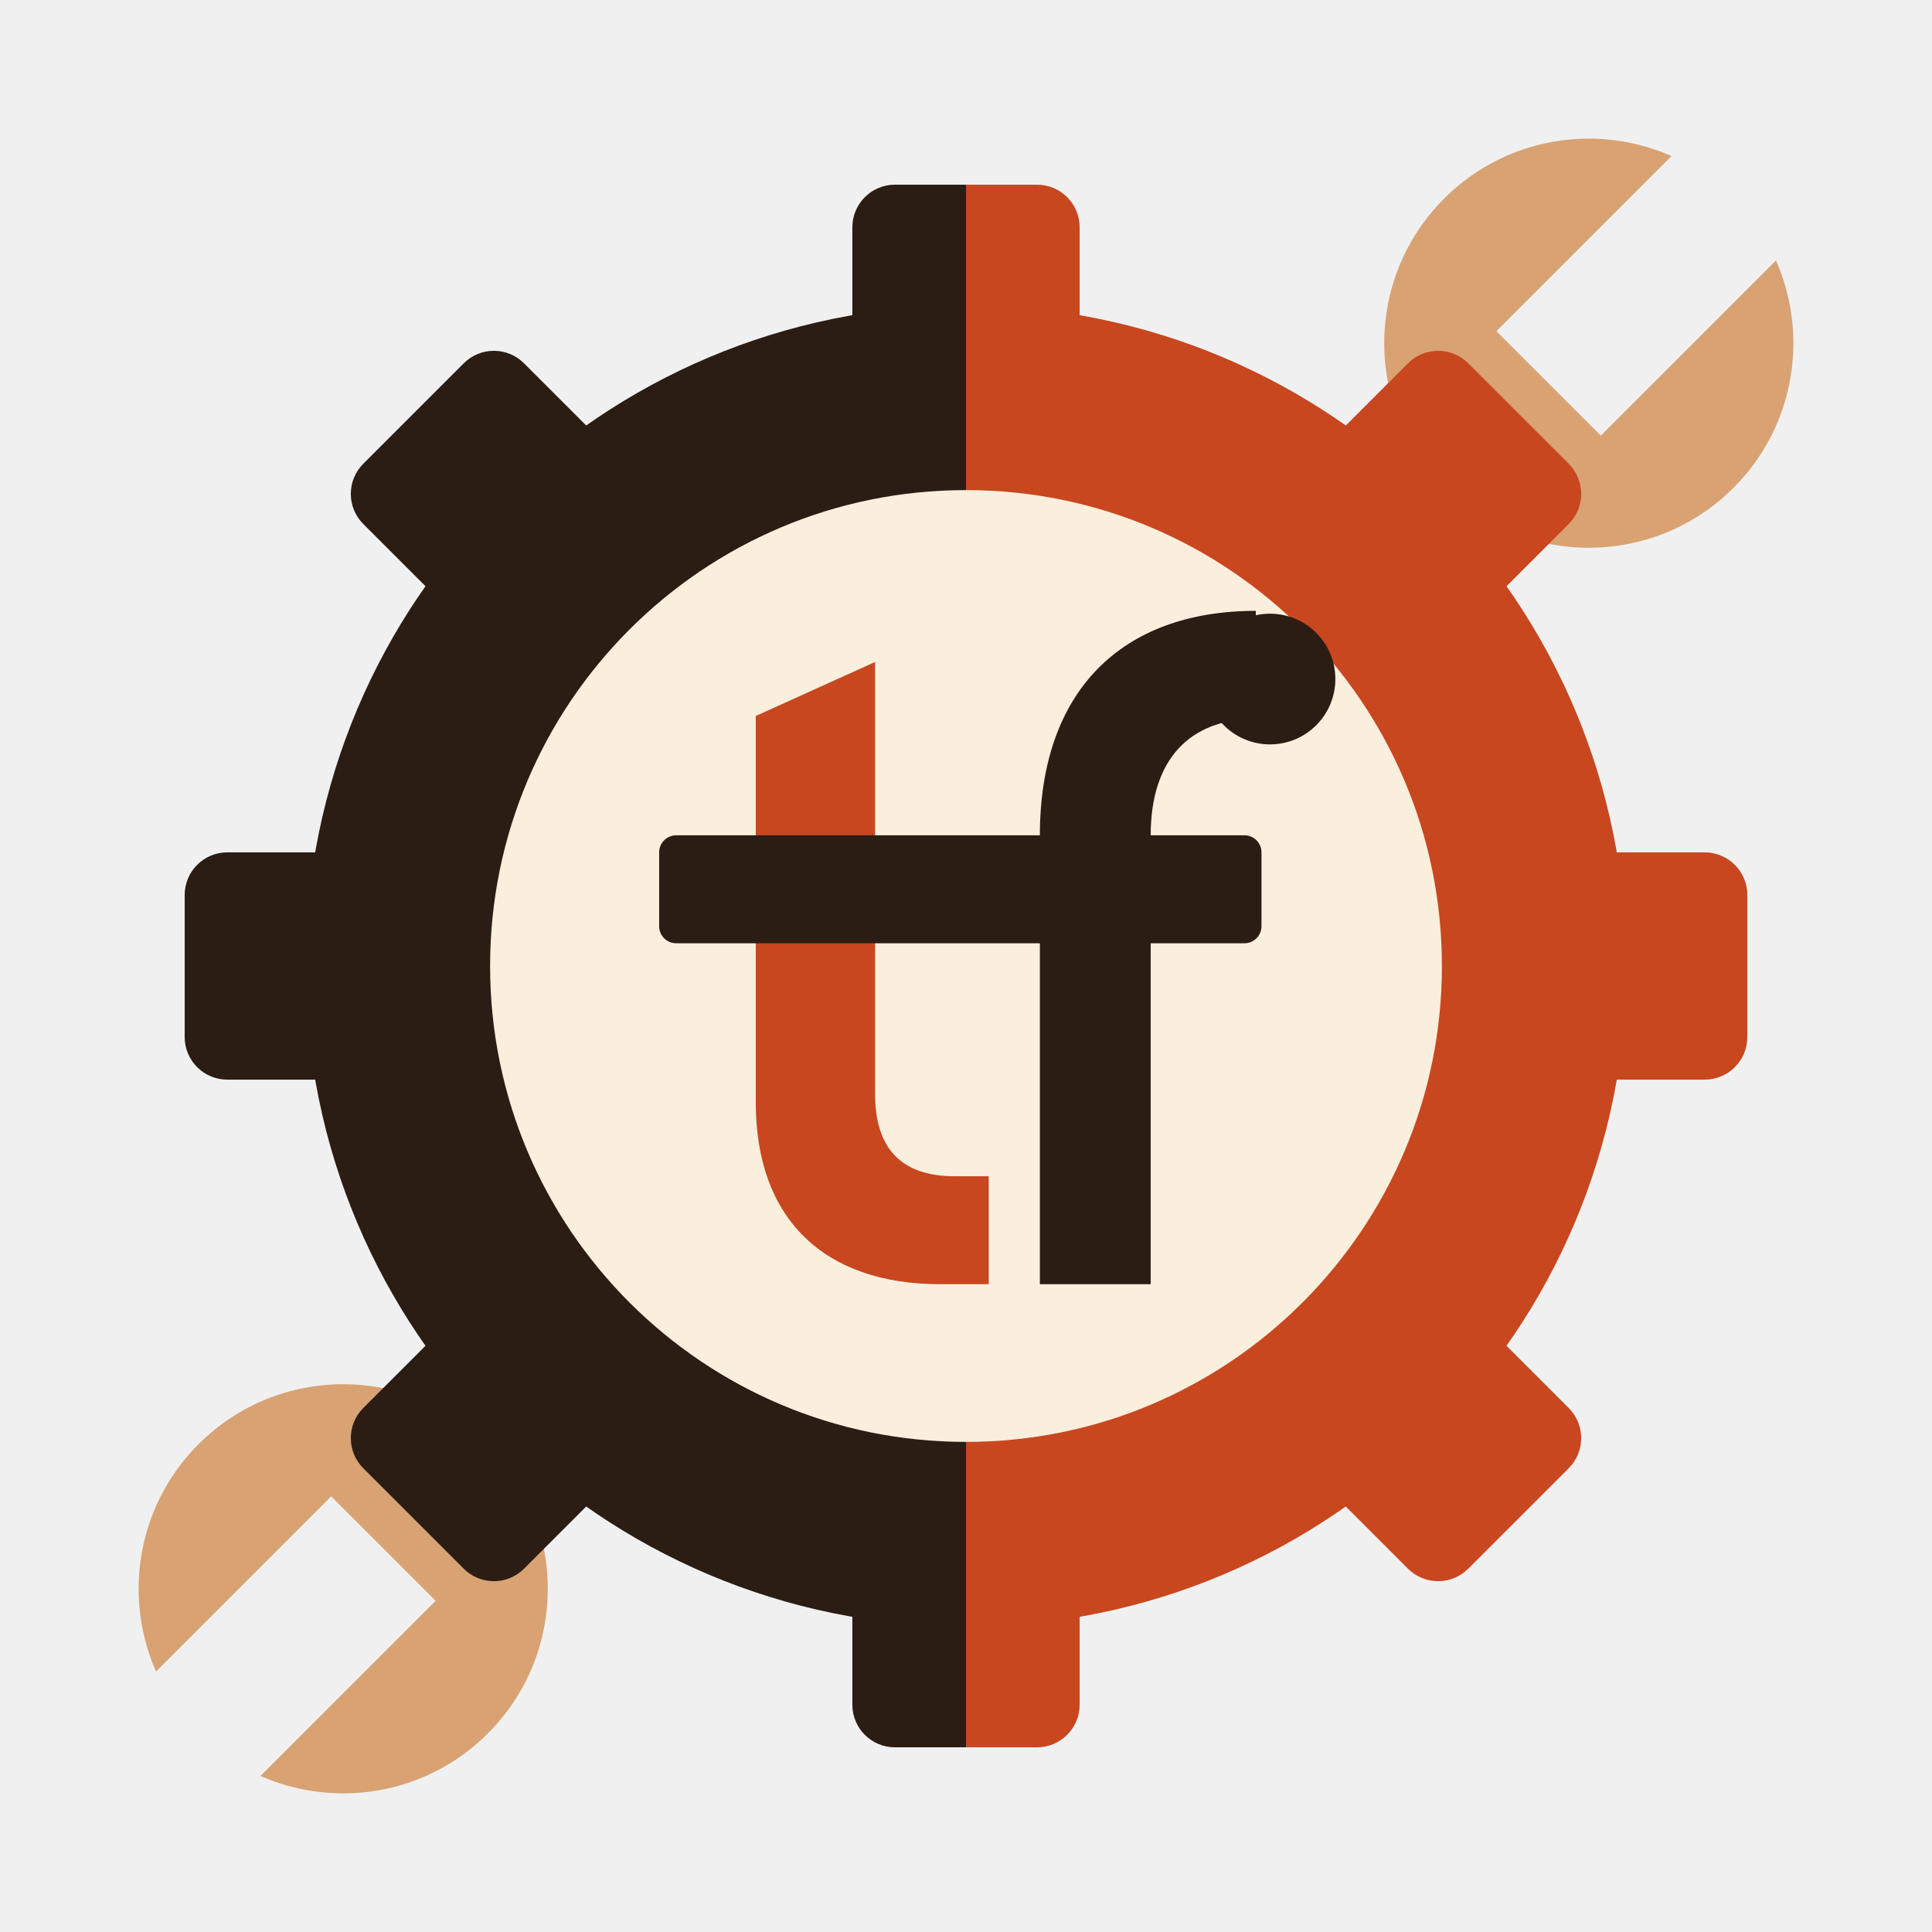
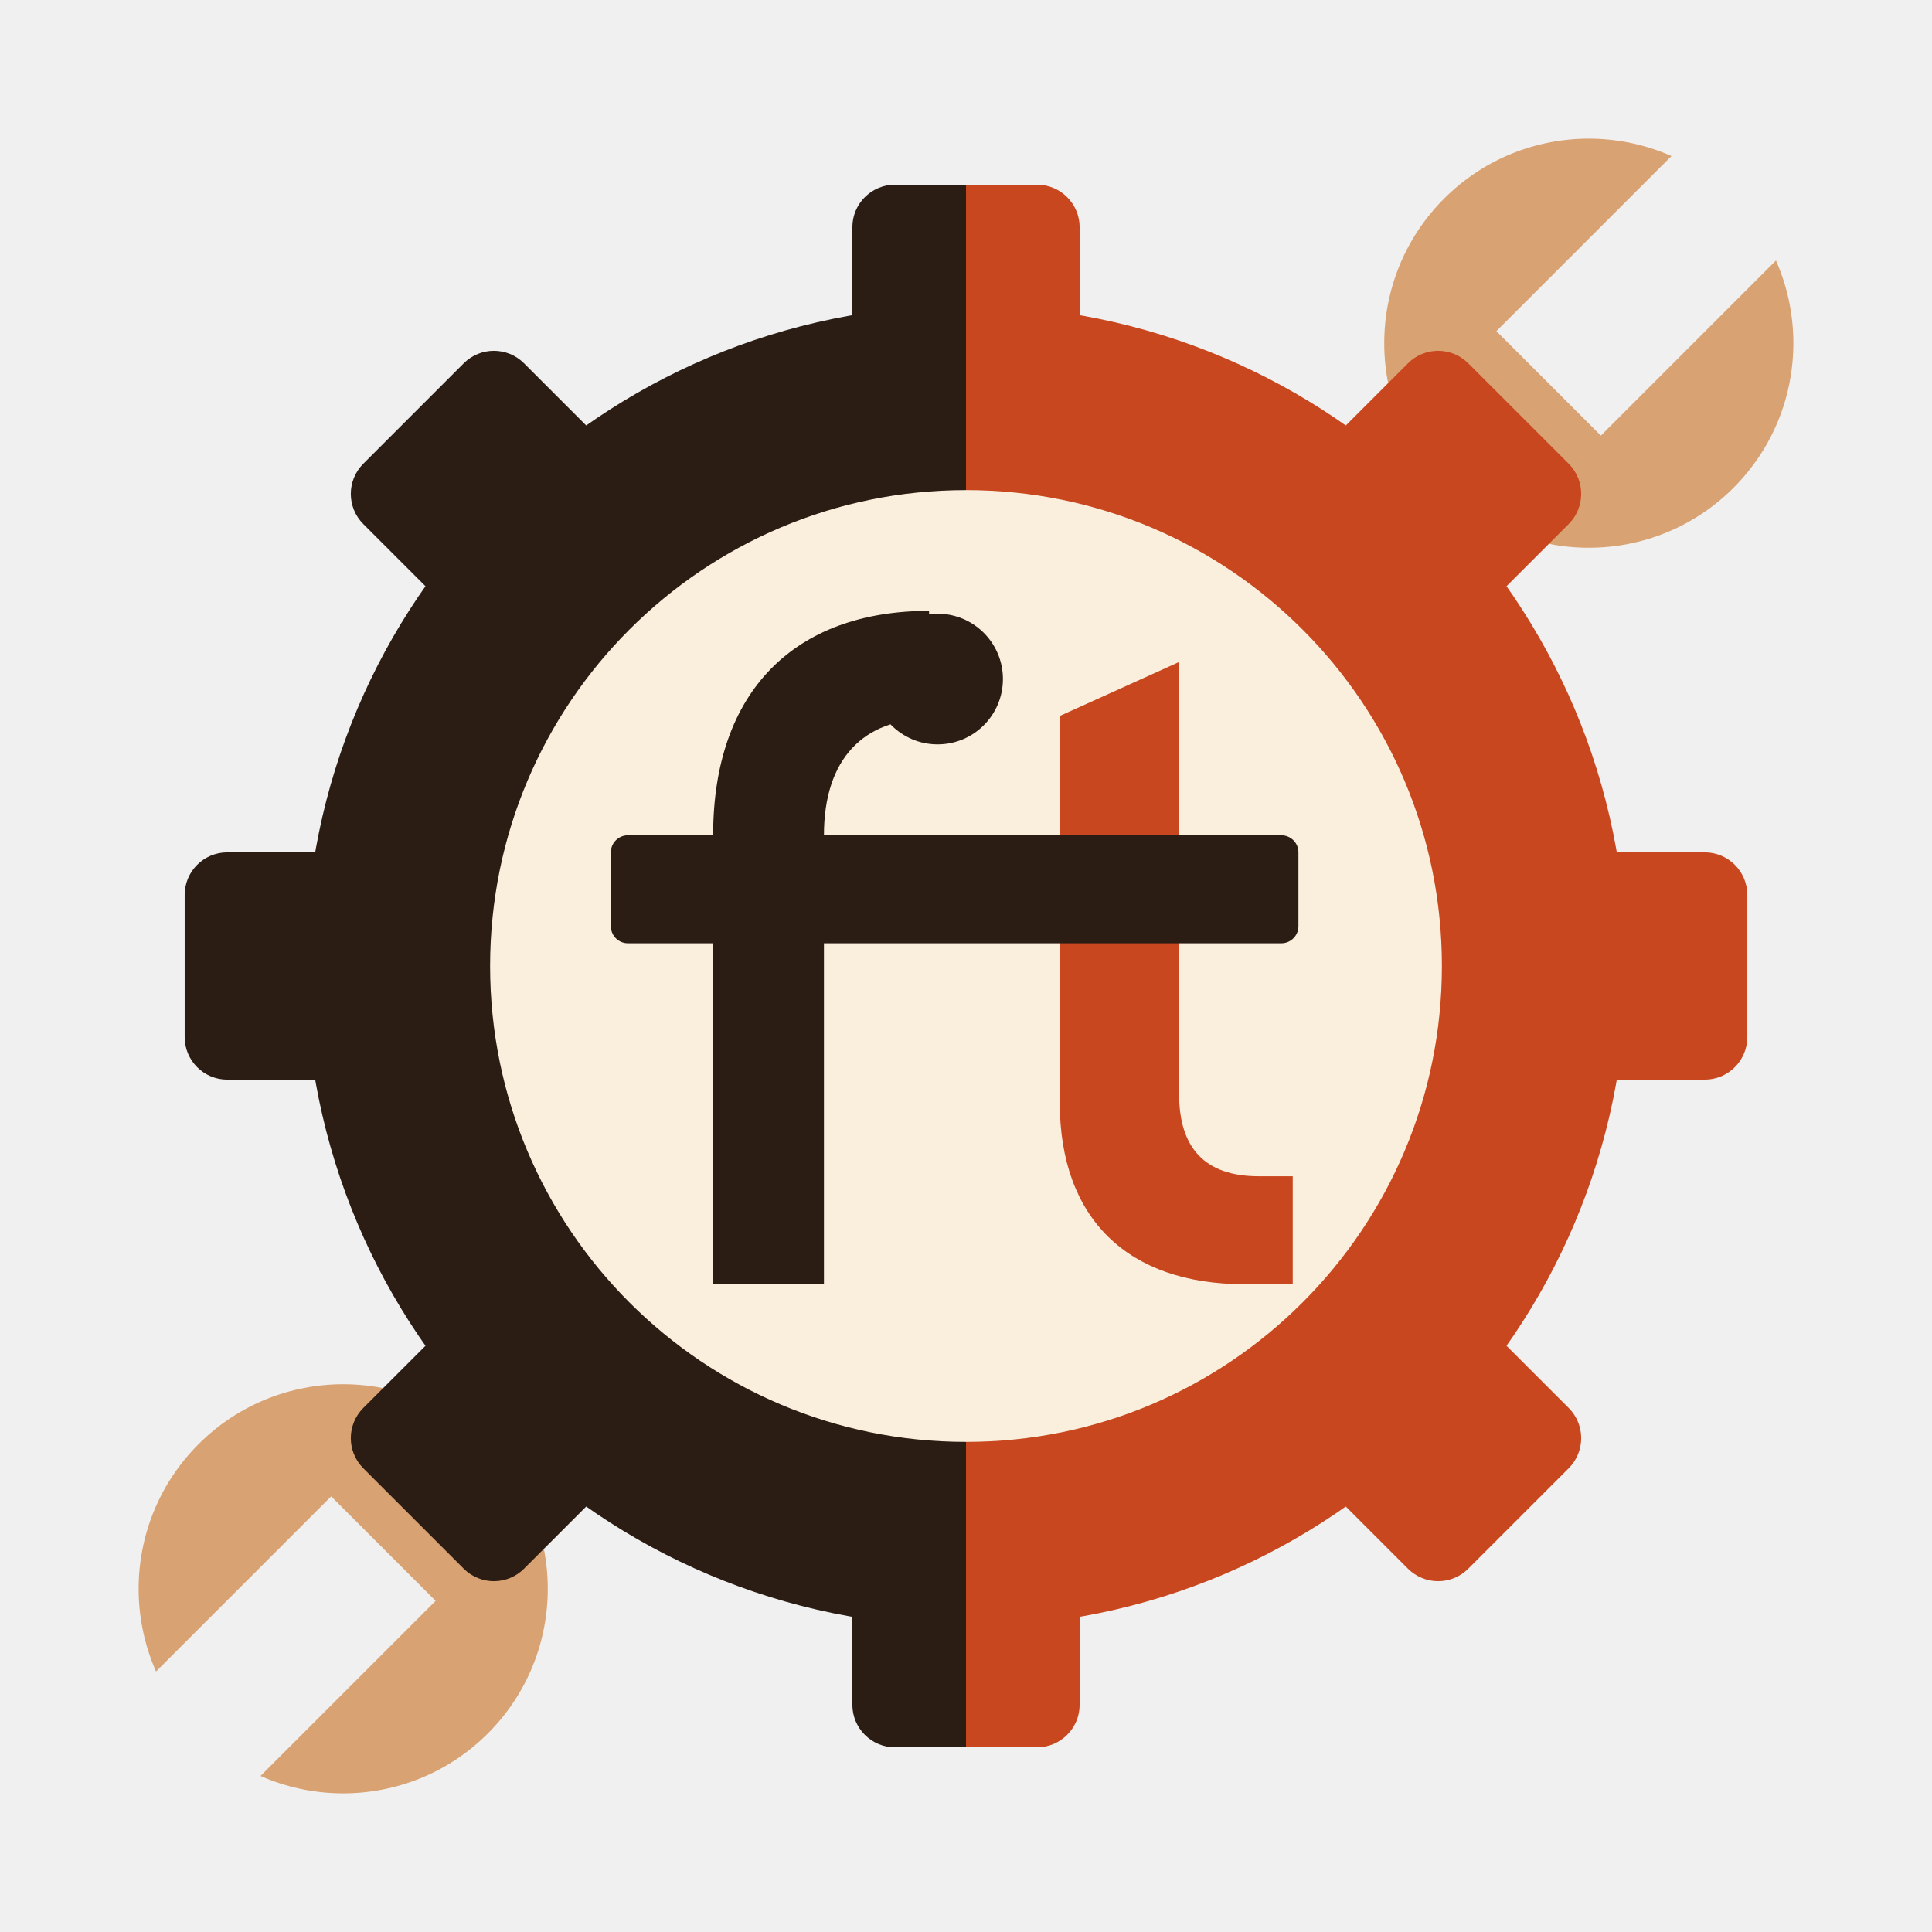
<svg xmlns="http://www.w3.org/2000/svg" viewBox="-2 -2 68 68">
  <defs>
    <clipPath id="left">
      <rect x="-2" y="-2" width="34" height="68" />
    </clipPath>
    <clipPath id="right">
      <rect x="32" y="-2" width="34" height="68" />
    </clipPath>
    <mask id="jaws">
      <rect x="-10" y="-10" width="84" height="84" fill="#fff" />
      <rect x="61" y="29.4" width="12" height="5.2" fill="#000" />
      <rect x="-9" y="29.4" width="12" height="5.2" fill="#000" />
    </mask>
    <g id="gear">
      <circle cx="32" cy="32" r="20" fill="none" stroke-width="6.5" />
      <rect x="28.5" y="5" width="7" height="8" rx="1" />
      <rect x="28.5" y="5" width="7" height="8" rx="1" transform="rotate(45 32 32)" />
      <rect x="28.5" y="5" width="7" height="8" rx="1" transform="rotate(90 32 32)" />
      <rect x="28.5" y="5" width="7" height="8" rx="1" transform="rotate(135 32 32)" />
      <rect x="28.5" y="5" width="7" height="8" rx="1" transform="rotate(180 32 32)" />
      <rect x="28.5" y="5" width="7" height="8" rx="1" transform="rotate(225 32 32)" />
      <rect x="28.5" y="5" width="7" height="8" rx="1" transform="rotate(270 32 32)" />
      <rect x="28.5" y="5" width="7" height="8" rx="1" transform="rotate(315 32 32)" />
    </g>
  </defs>
  <g transform="rotate(-45 32 32)" fill="#D9A273" mask="url(#jaws)">
    <rect x="2" y="29" width="60" height="6" rx="1.5" />
    <circle cx="63" cy="32" r="7.2" />
    <circle cx="1" cy="32" r="7.2" />
  </g>
  <circle cx="32" cy="32" r="17" fill="#FAEEDD" />
  <use href="#gear" clip-path="url(#left)" fill="#2B1D14" stroke="#2B1D14" />
  <use href="#gear" clip-path="url(#right)" fill="#C8471F" stroke="#C8471F" />
-   <path d="M24.6 23.2l4.2-1.9v15.2c0 1.9.9 2.9 2.8 2.9h1.2v3.8h-1.7c-4.1 0-6.5-2.3-6.5-6.4z" fill="#C8471F" />
-   <path d="M34.6 43.2V27.4c0-5.1 2.9-7.9 7.6-7.9v3.8c-2.3 0-3.7 1.4-3.7 4.1v15.8z" fill="#2B1D14" />
-   <circle cx="42.7" cy="21.9" r="2.3" fill="#2B1D14" />
-   <rect x="21.2" y="27.4" width="21.2" height="3.8" rx="0.6" fill="#2B1D14" />
+   <g transform="translate(-1.3 0)">
+     <path d="M24.4 43.2V27.4c0-5.1 2.9-7.9 7.6-7.9v3.8c-2.3 0-3.7 1.4-3.7 4.1v15.8z" fill="#2B1D14" />
+     <circle cx="32.3" cy="21.9" r="2.3" fill="#2B1D14" />
+     <path d="M36.6 23.2l4.2-1.9v15.2c0 1.9.9 2.9 2.8 2.9h1.2v3.8h-1.7c-4.1 0-6.5-2.3-6.5-6.4z" fill="#C8471F" />
+     <rect x="20.8" y="27.4" width="24.2" height="3.8" rx="0.6" fill="#2B1D14" />
+   </g>
</svg>
